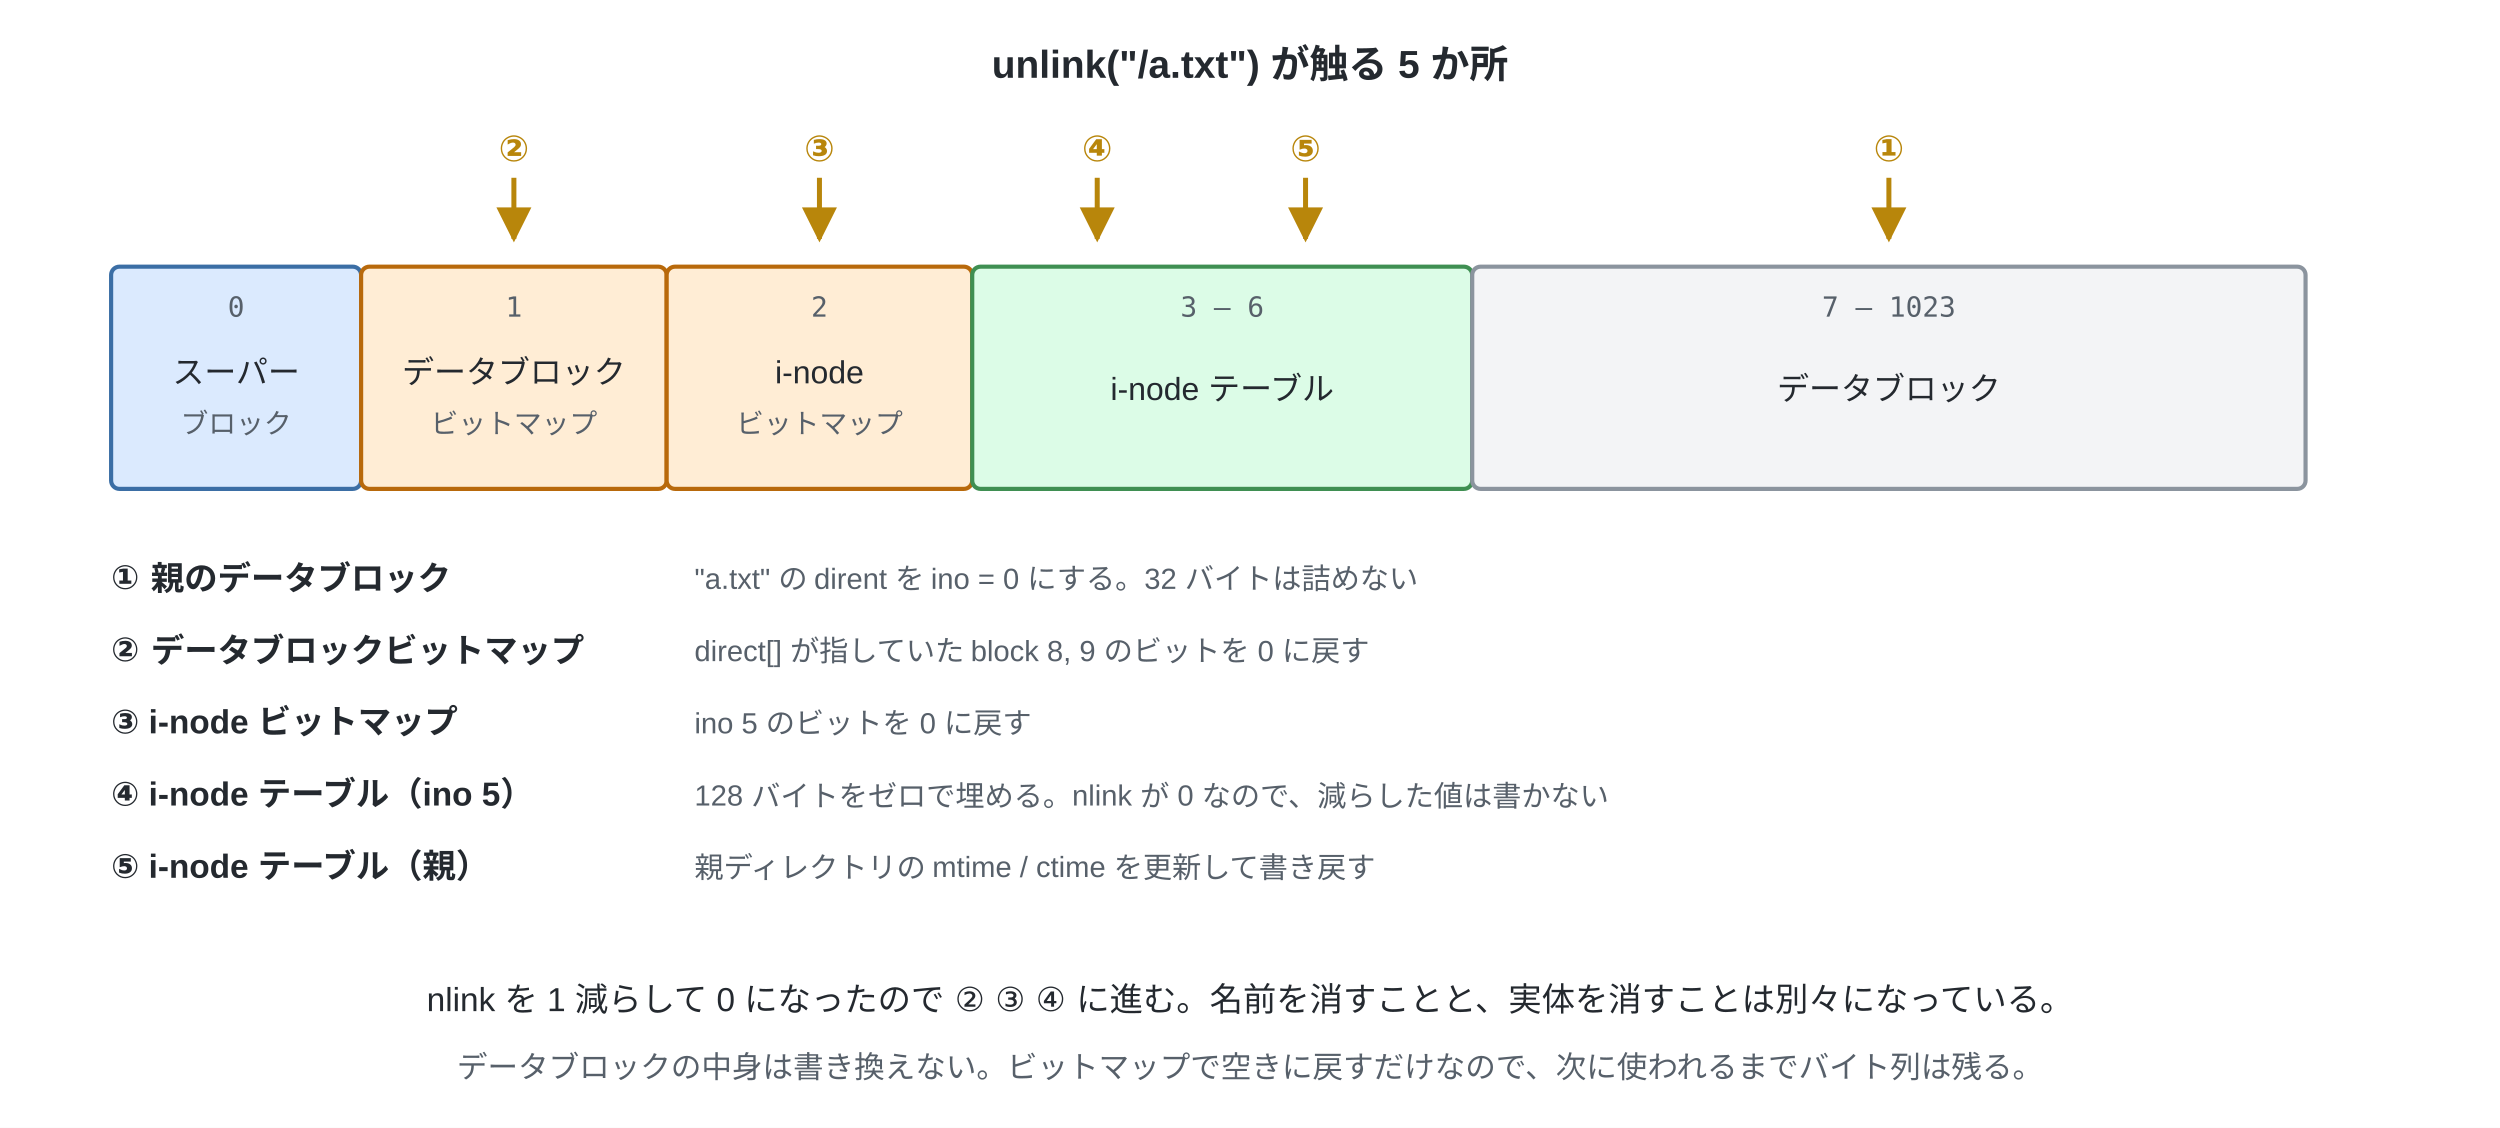
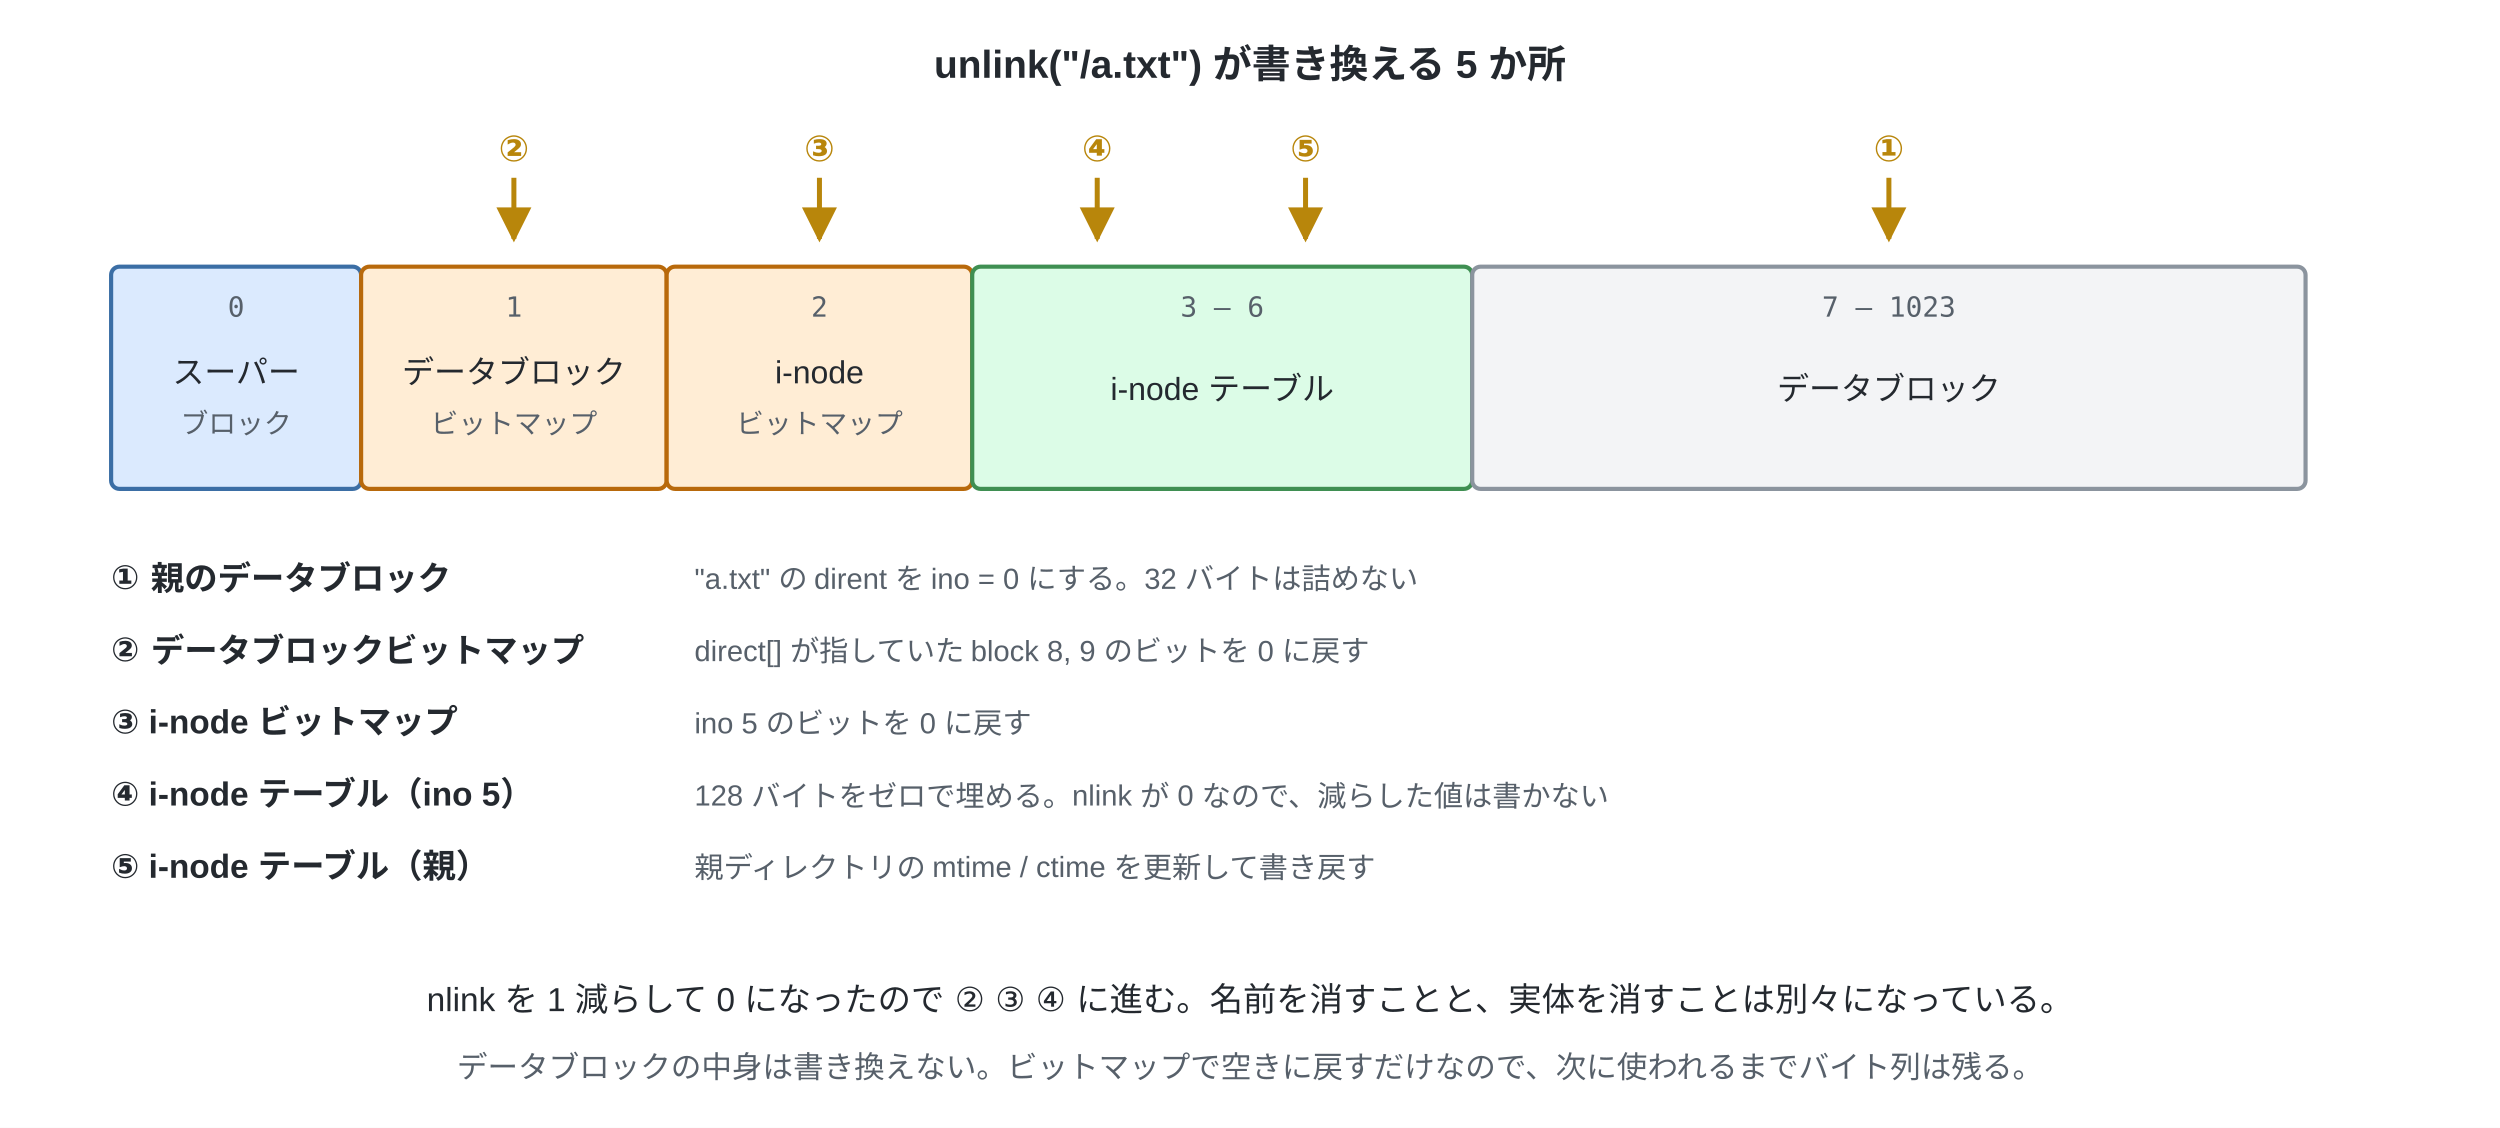
<svg xmlns="http://www.w3.org/2000/svg" width="900" height="406" viewBox="0 0 900 406" role="img" font-family="Helvetica Neue, Arial, Hiragino Sans, Noto Sans JP, sans-serif">
  <rect x="0" y="0" width="900" height="406" fill="#ffffff" />
  <defs>
    <marker id="a" viewBox="0 0 10 10" refX="9" refY="5" markerWidth="7" markerHeight="7" orient="auto-start-reverse">
      <path d="M 0 0 L 10 5 L 0 10 z" fill="#b8860b" />
    </marker>
  </defs>
-   <text x="450" y="28" font-size="14" fill="#24292f" text-anchor="middle" font-family="Helvetica Neue, Arial, Hiragino Sans, Noto Sans JP, sans-serif" font-weight="bold">unlink("/a.txt") が触る 5 か所</text>
+   <text x="450" y="28" font-size="14" fill="#24292f" text-anchor="middle" font-family="Helvetica Neue, Arial, Hiragino Sans, Noto Sans JP, sans-serif" font-weight="bold">unlink("/a.txt") が書き換える 5 か所</text>
  <rect x="40" y="96" width="90" height="80" rx="3" fill="#dbeafe" stroke="#3b6ea5" stroke-width="1.5" />
  <text x="85" y="114" font-size="10" fill="#57606a" text-anchor="middle" font-family="SFMono-Regular, Menlo, Consolas, monospace" font-weight="normal">0</text>
  <text x="85" y="138" font-size="11.5" fill="#24292f" text-anchor="middle" font-family="Helvetica Neue, Arial, Hiragino Sans, Noto Sans JP, sans-serif" font-weight="normal">スーパー</text>
  <text x="85" y="156" font-size="10" fill="#57606a" text-anchor="middle" font-family="Helvetica Neue, Arial, Hiragino Sans, Noto Sans JP, sans-serif" font-weight="normal">ブロック</text>
  <rect x="130" y="96" width="110" height="80" rx="3" fill="#ffedd5" stroke="#b8690b" stroke-width="1.5" />
  <text x="185" y="114" font-size="10" fill="#57606a" text-anchor="middle" font-family="SFMono-Regular, Menlo, Consolas, monospace" font-weight="normal">1</text>
  <text x="185" y="138" font-size="11.5" fill="#24292f" text-anchor="middle" font-family="Helvetica Neue, Arial, Hiragino Sans, Noto Sans JP, sans-serif" font-weight="normal">データブロック</text>
  <text x="185" y="156" font-size="10" fill="#57606a" text-anchor="middle" font-family="Helvetica Neue, Arial, Hiragino Sans, Noto Sans JP, sans-serif" font-weight="normal">ビットマップ</text>
  <rect x="240" y="96" width="110" height="80" rx="3" fill="#ffedd5" stroke="#b8690b" stroke-width="1.5" />
  <text x="295" y="114" font-size="10" fill="#57606a" text-anchor="middle" font-family="SFMono-Regular, Menlo, Consolas, monospace" font-weight="normal">2</text>
  <text x="295" y="138" font-size="11.5" fill="#24292f" text-anchor="middle" font-family="Helvetica Neue, Arial, Hiragino Sans, Noto Sans JP, sans-serif" font-weight="normal">i-node</text>
  <text x="295" y="156" font-size="10" fill="#57606a" text-anchor="middle" font-family="Helvetica Neue, Arial, Hiragino Sans, Noto Sans JP, sans-serif" font-weight="normal">ビットマップ</text>
  <rect x="350" y="96" width="180" height="80" rx="3" fill="#dcfce7" stroke="#3f8f52" stroke-width="1.5" />
  <text x="440" y="114" font-size="10" fill="#57606a" text-anchor="middle" font-family="SFMono-Regular, Menlo, Consolas, monospace" font-weight="normal">3 – 6</text>
  <text x="440" y="144" font-size="11.5" fill="#24292f" text-anchor="middle" font-family="Helvetica Neue, Arial, Hiragino Sans, Noto Sans JP, sans-serif" font-weight="normal">i-node テーブル</text>
  <rect x="530" y="96" width="300" height="80" rx="3" fill="#f3f4f6" stroke="#8b949e" stroke-width="1.5" />
  <text x="680" y="114" font-size="10" fill="#57606a" text-anchor="middle" font-family="SFMono-Regular, Menlo, Consolas, monospace" font-weight="normal">7 – 1023</text>
  <text x="680" y="144" font-size="11.5" fill="#24292f" text-anchor="middle" font-family="Helvetica Neue, Arial, Hiragino Sans, Noto Sans JP, sans-serif" font-weight="normal">データブロック</text>
  <path d="M 680 64 l 0 22" stroke="#b8860b" stroke-width="1.8" fill="none" marker-end="url(#a)" />
  <text x="680" y="58" font-size="13" fill="#b8860b" text-anchor="middle" font-family="Helvetica Neue, Arial, Hiragino Sans, Noto Sans JP, sans-serif" font-weight="bold">①</text>
  <path d="M 395 64 l 0 22" stroke="#b8860b" stroke-width="1.8" fill="none" marker-end="url(#a)" />
  <text x="395" y="58" font-size="13" fill="#b8860b" text-anchor="middle" font-family="Helvetica Neue, Arial, Hiragino Sans, Noto Sans JP, sans-serif" font-weight="bold">④</text>
  <path d="M 185 64 l 0 22" stroke="#b8860b" stroke-width="1.8" fill="none" marker-end="url(#a)" />
  <text x="185" y="58" font-size="13" fill="#b8860b" text-anchor="middle" font-family="Helvetica Neue, Arial, Hiragino Sans, Noto Sans JP, sans-serif" font-weight="bold">②</text>
  <path d="M 295 64 l 0 22" stroke="#b8860b" stroke-width="1.8" fill="none" marker-end="url(#a)" />
  <text x="295" y="58" font-size="13" fill="#b8860b" text-anchor="middle" font-family="Helvetica Neue, Arial, Hiragino Sans, Noto Sans JP, sans-serif" font-weight="bold">③</text>
  <path d="M 470 64 l 0 22" stroke="#b8860b" stroke-width="1.8" fill="none" marker-end="url(#a)" />
  <text x="470" y="58" font-size="13" fill="#b8860b" text-anchor="middle" font-family="Helvetica Neue, Arial, Hiragino Sans, Noto Sans JP, sans-serif" font-weight="bold">⑤</text>
  <text x="40" y="212" font-size="12" fill="#24292f" text-anchor="start" font-family="Helvetica Neue, Arial, Hiragino Sans, Noto Sans JP, sans-serif" font-weight="bold">① 親のデータブロック</text>
  <text x="250" y="212" font-size="10.5" fill="#57606a" text-anchor="start" font-family="Helvetica Neue, Arial, Hiragino Sans, Noto Sans JP, sans-serif" font-weight="normal">"a.txt" の dirent を ino = 0 にする。32 バイトは詰めない</text>
  <text x="40" y="238" font-size="12" fill="#24292f" text-anchor="start" font-family="Helvetica Neue, Arial, Hiragino Sans, Noto Sans JP, sans-serif" font-weight="bold">② データブロックビットマップ</text>
  <text x="250" y="238" font-size="10.5" fill="#57606a" text-anchor="start" font-family="Helvetica Neue, Arial, Hiragino Sans, Noto Sans JP, sans-serif" font-weight="normal">direct[] が指していた block 8, 9 のビットを 0 に戻す</text>
  <text x="40" y="264" font-size="12" fill="#24292f" text-anchor="start" font-family="Helvetica Neue, Arial, Hiragino Sans, Noto Sans JP, sans-serif" font-weight="bold">③ i-node ビットマップ</text>
  <text x="250" y="264" font-size="10.5" fill="#57606a" text-anchor="start" font-family="Helvetica Neue, Arial, Hiragino Sans, Noto Sans JP, sans-serif" font-weight="normal">ino 5 のビットを 0 に戻す</text>
  <text x="40" y="290" font-size="12" fill="#24292f" text-anchor="start" font-family="Helvetica Neue, Arial, Hiragino Sans, Noto Sans JP, sans-serif" font-weight="bold">④ i-node テーブル（ino 5）</text>
  <text x="250" y="290" font-size="10.5" fill="#57606a" text-anchor="start" font-family="Helvetica Neue, Arial, Hiragino Sans, Noto Sans JP, sans-serif" font-weight="normal">128 バイトをゼロで埋める。nlink が 0 なので、減らした値は書かない</text>
  <text x="40" y="316" font-size="12" fill="#24292f" text-anchor="start" font-family="Helvetica Neue, Arial, Hiragino Sans, Noto Sans JP, sans-serif" font-weight="bold">⑤ i-node テーブル（親）</text>
  <text x="250" y="316" font-size="10.5" fill="#57606a" text-anchor="start" font-family="Helvetica Neue, Arial, Hiragino Sans, Noto Sans JP, sans-serif" font-weight="normal">親ディレクトリの mtime / ctime を更新して書き戻す</text>
  <text x="450" y="364" font-size="12" fill="#24292f" text-anchor="middle" font-family="Helvetica Neue, Arial, Hiragino Sans, Noto Sans JP, sans-serif" font-weight="normal">nlink を 1 減らして 0 になったので ② ③ ④ に進む。名前を消すことと、実体を消すことは別々になっている。</text>
  <text x="450" y="388" font-size="11" fill="#57606a" text-anchor="middle" font-family="Helvetica Neue, Arial, Hiragino Sans, Noto Sans JP, sans-serif" font-weight="normal">データブロックの中身は書き換えない。ビットマップで空きに戻すだけなので、次に使われるまでバイト列は残る。</text>
</svg>
